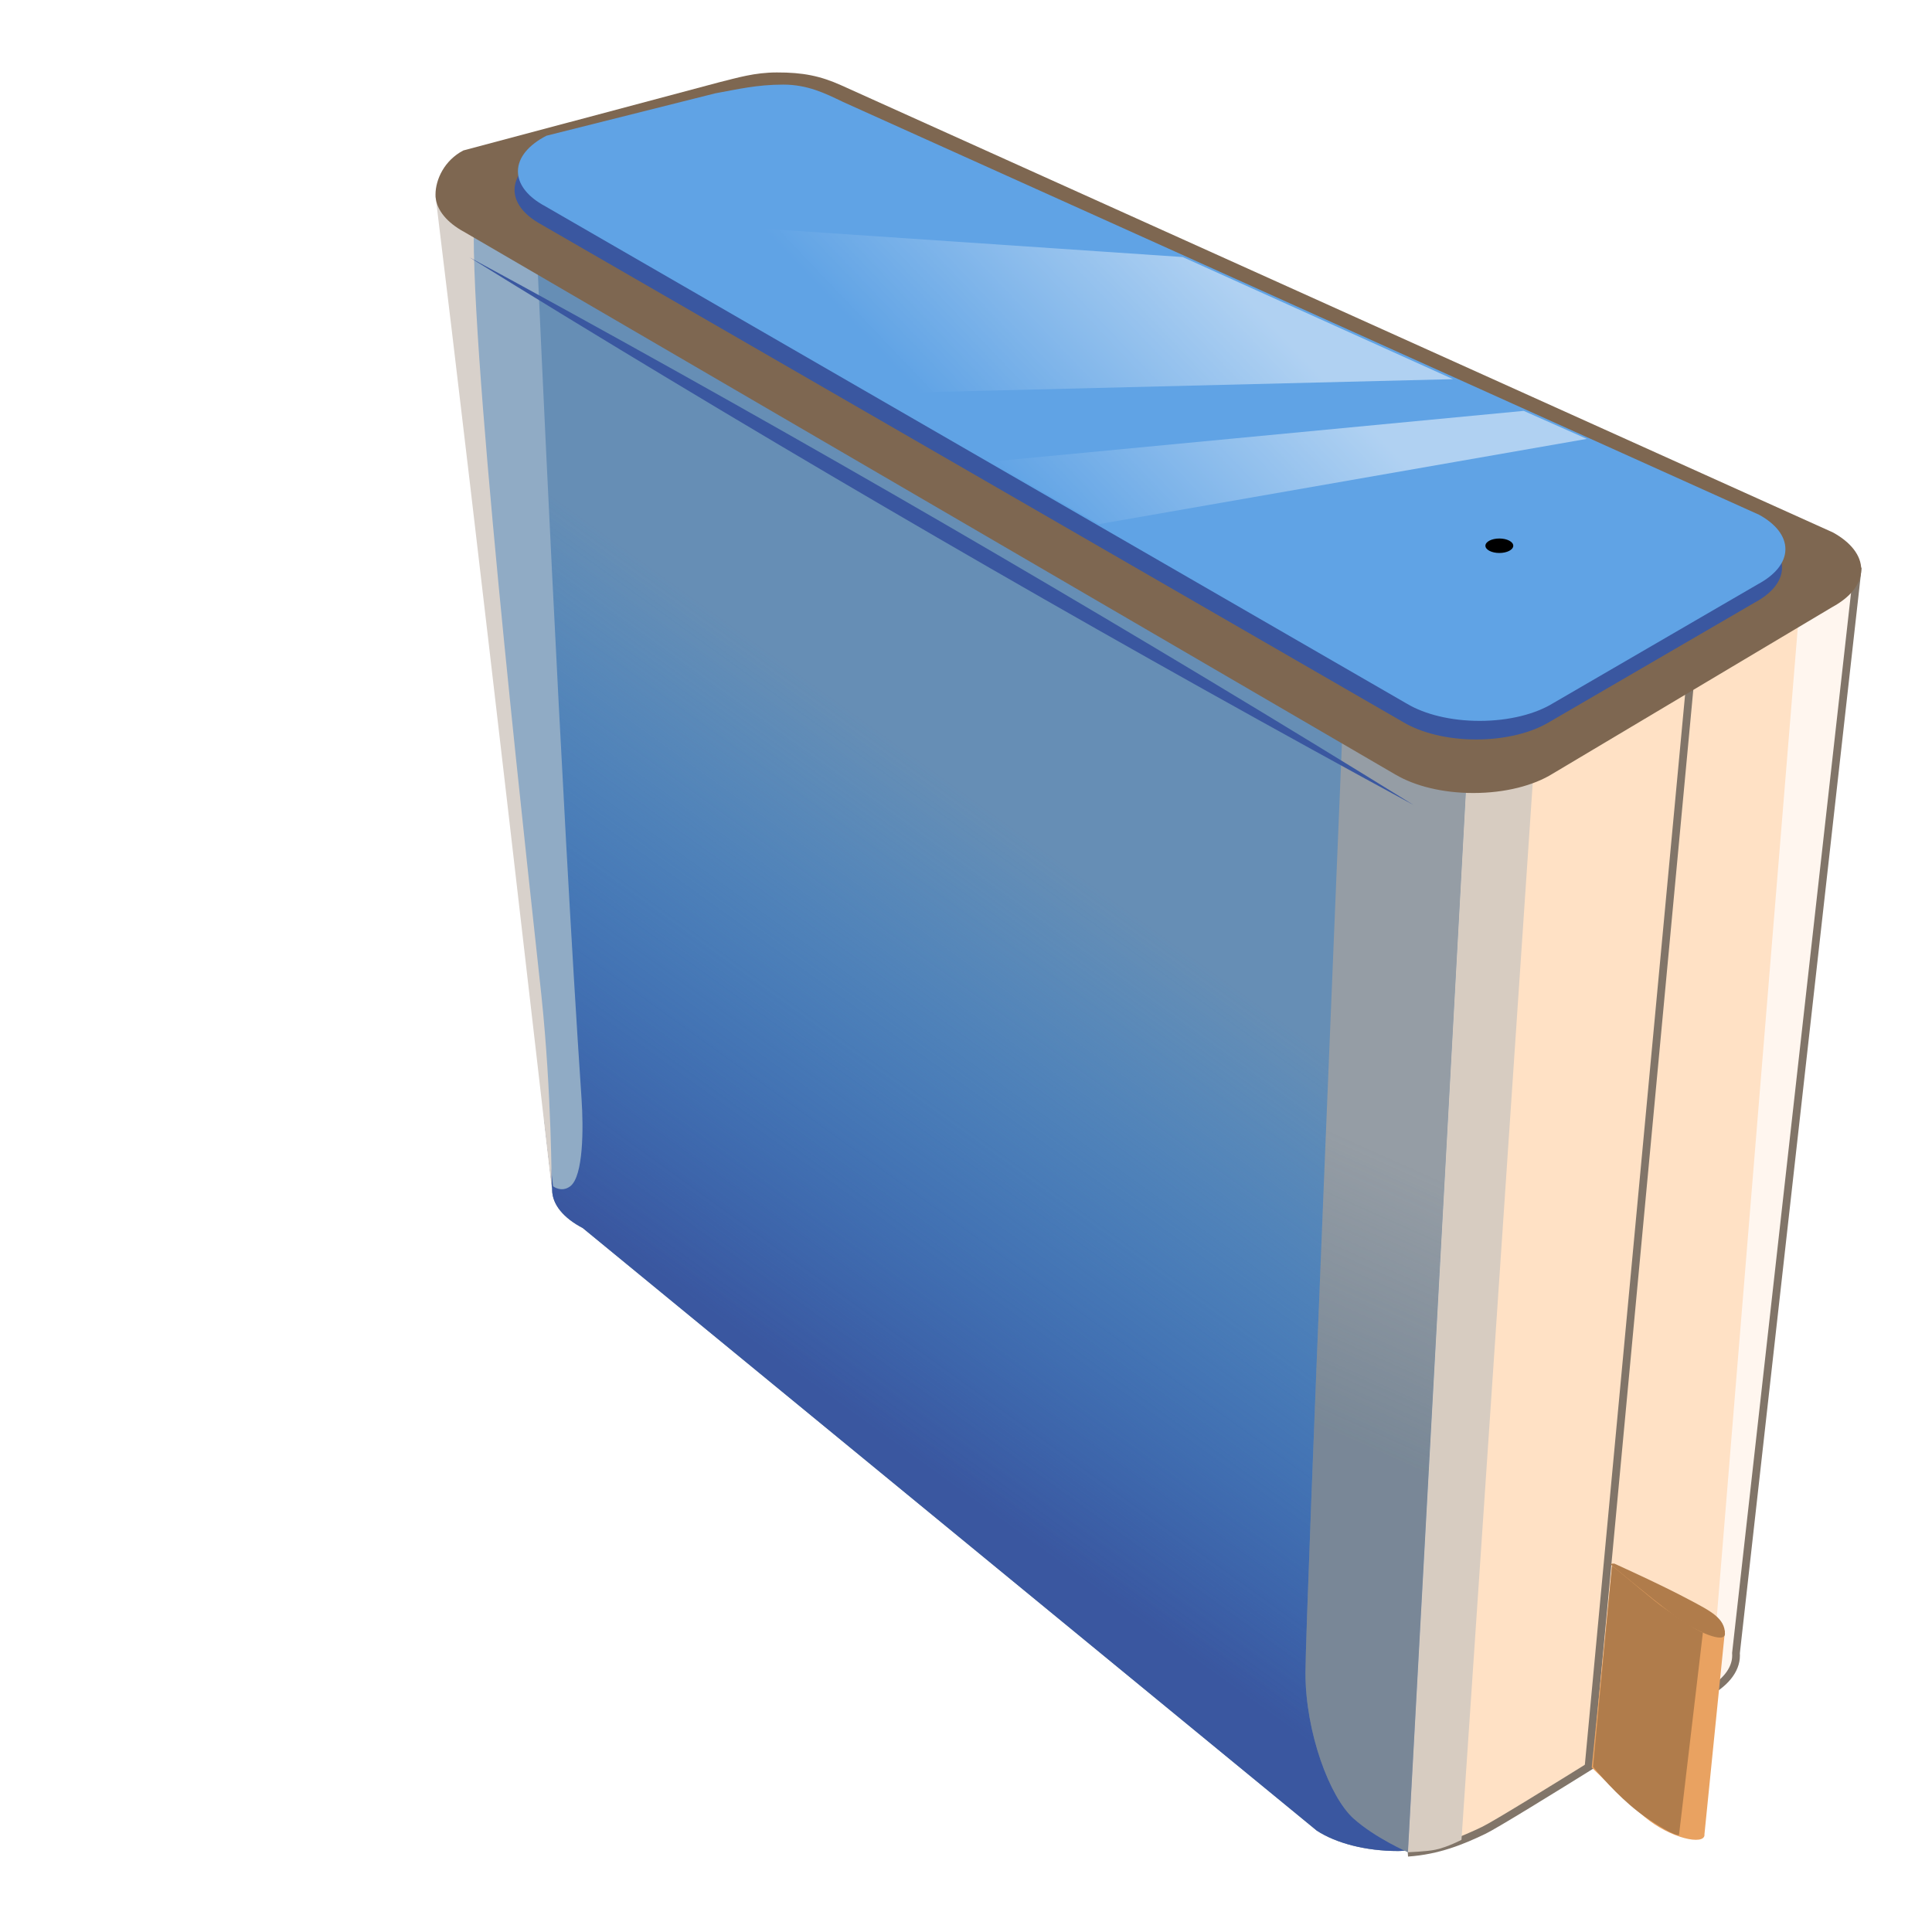
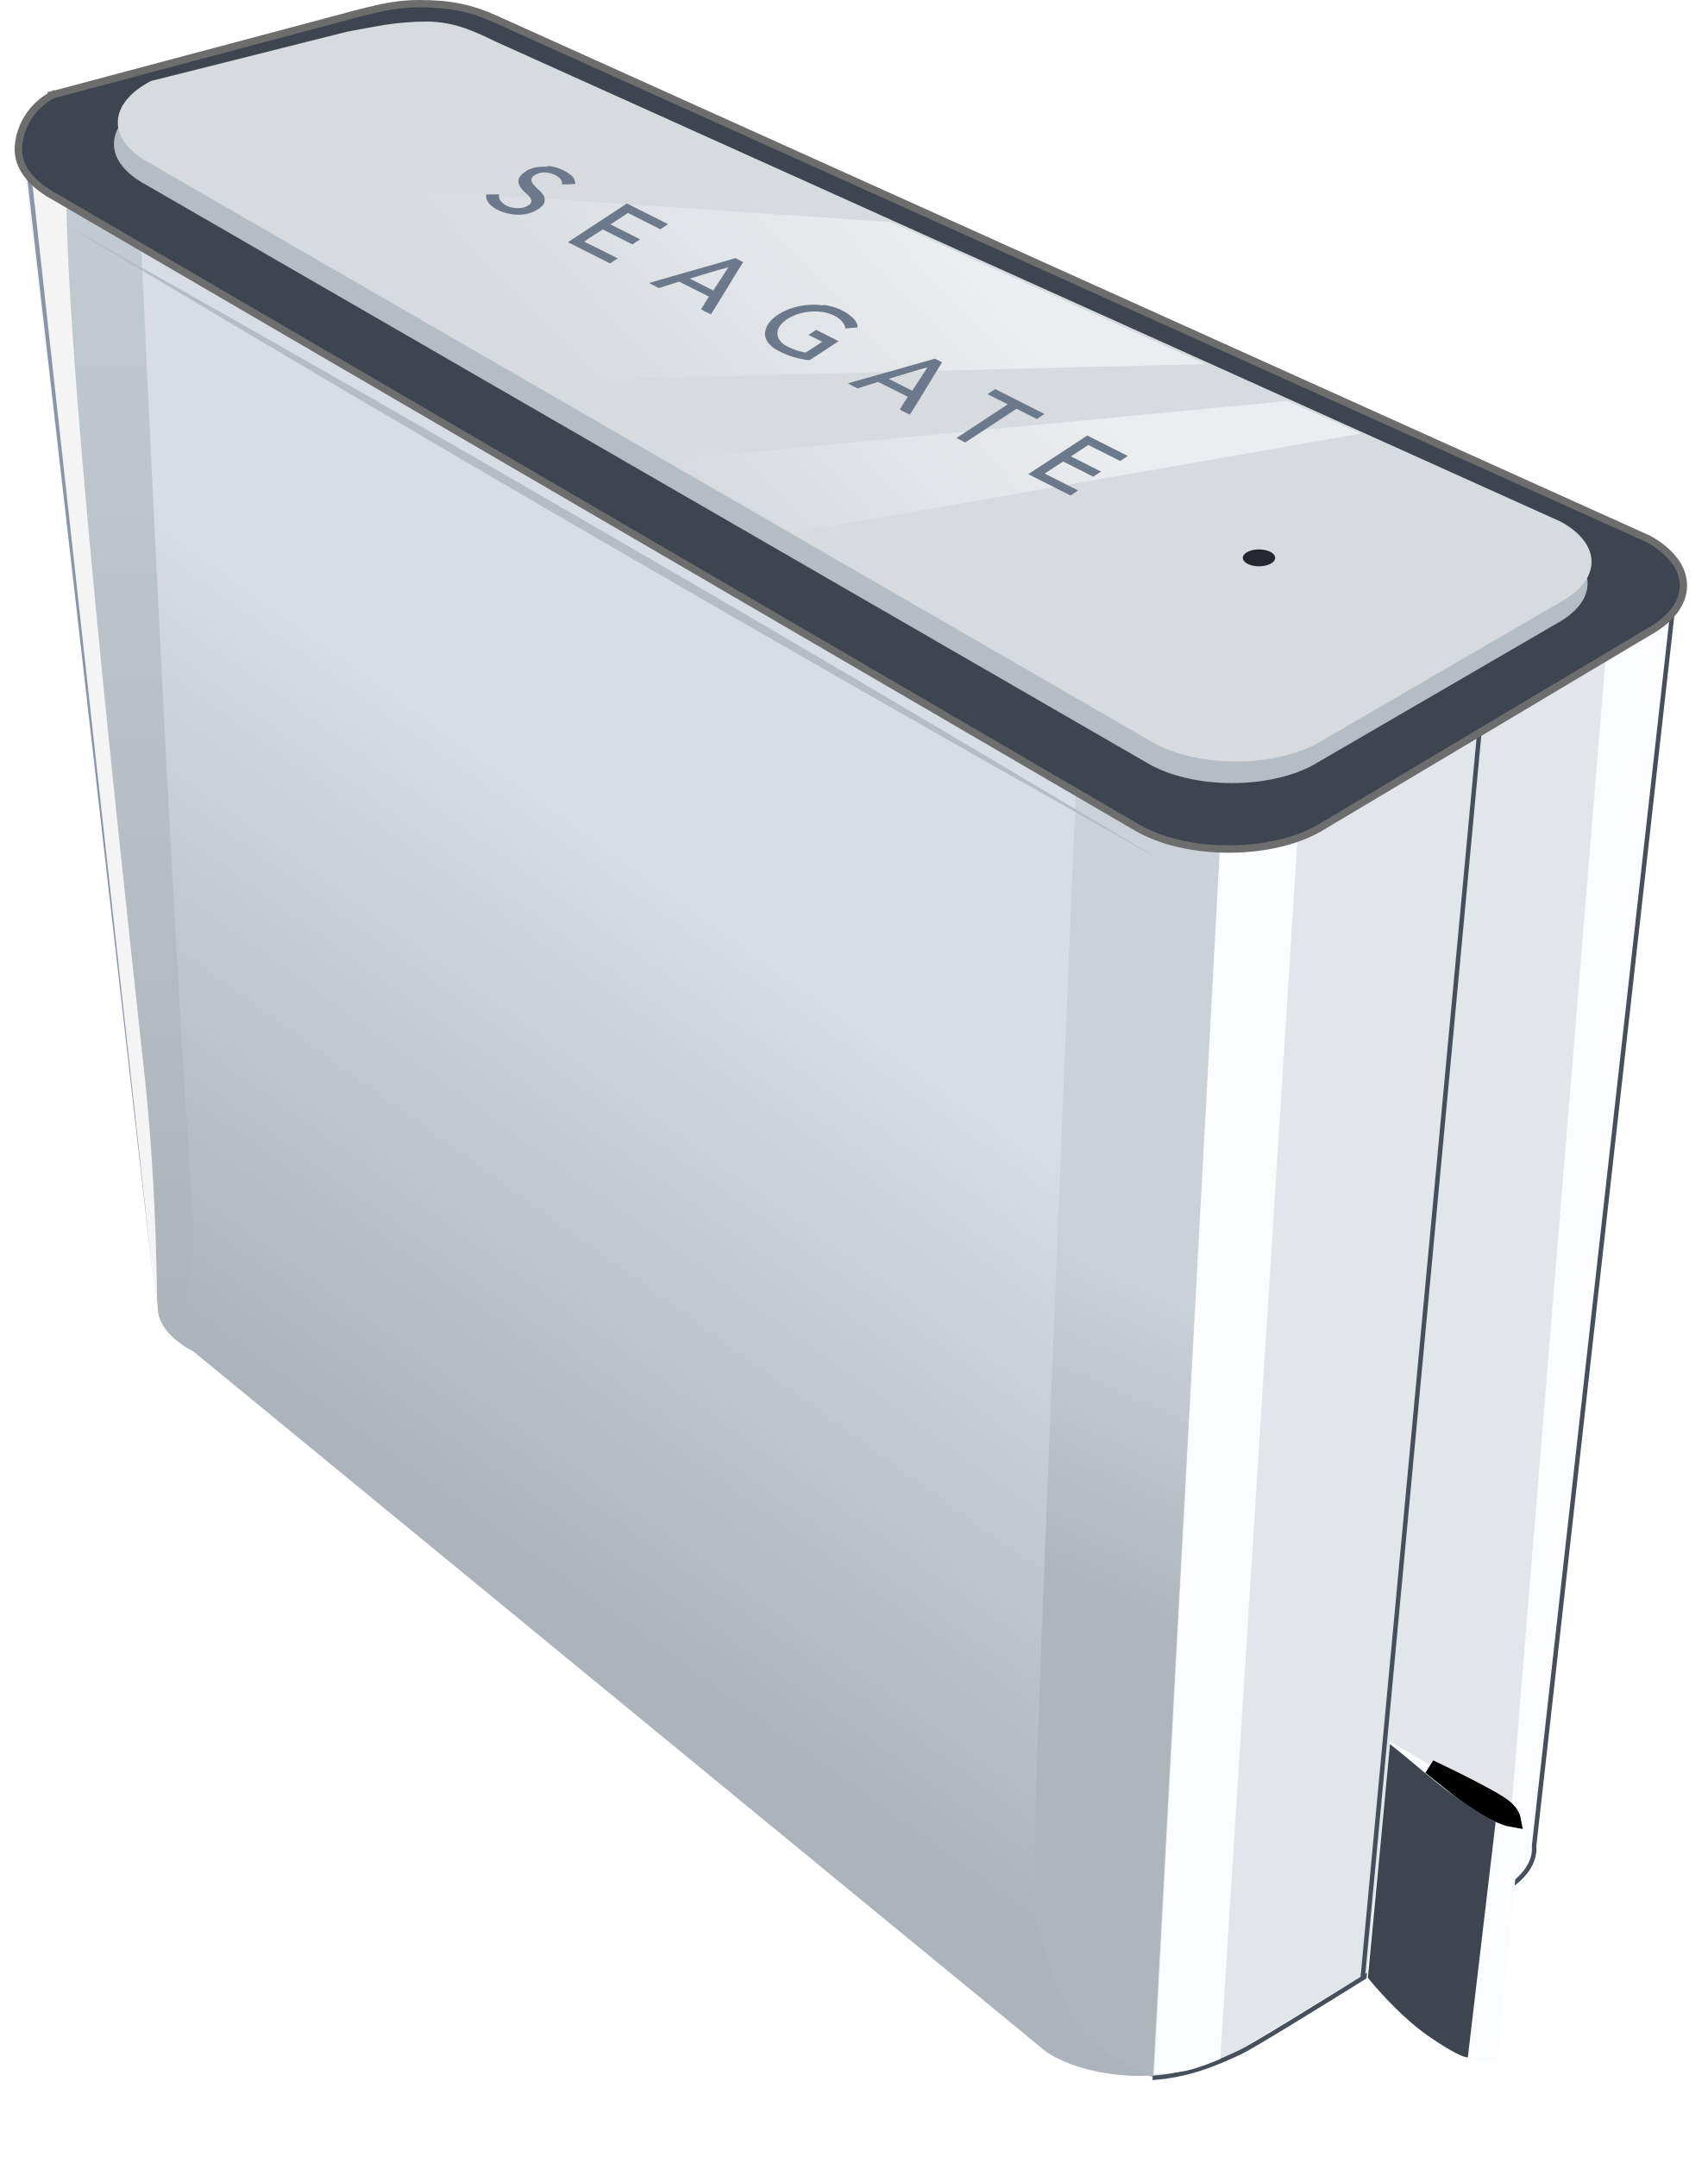
- <svg xmlns="http://www.w3.org/2000/svg" width="24" height="24" viewBox="0 0 24 24" fill="none">
-   <path d="M5.457 2.382C5.48 2.528 5.593 2.661 5.768 2.766L5.771 2.768C5.781 2.774 5.79 2.779 5.8 2.785L17.369 9.463H17.369C17.606 9.603 17.952 9.691 18.338 9.691C18.736 9.691 19.092 9.597 19.329 9.45C20.505 8.809 21.558 8.155 22.716 7.482C22.928 7.368 23.063 7.215 23.078 7.046L21.562 20.538C21.563 20.548 21.563 20.558 21.563 20.568C21.563 20.754 21.418 20.922 21.184 21.043L18.371 22.747C18.368 22.748 17.772 22.994 17.369 22.994C16.96 22.994 16.595 22.895 16.358 22.741L7.239 15.255C7.004 15.133 6.859 14.965 6.859 14.779C6.859 14.774 6.859 14.769 6.859 14.765L5.457 2.382Z" fill="#FFE1C5" />
-   <path d="M5.949 2.871L17.369 9.463C17.581 9.588 17.882 9.671 18.22 9.687L17.495 22.985C17.451 22.989 17.409 22.994 17.368 22.994C16.959 22.994 16.595 22.895 16.358 22.741L7.239 15.255C7.005 15.133 6.859 14.965 6.859 14.779C6.859 14.774 6.859 14.769 6.859 14.764L6.762 13.918L5.949 2.871Z" fill="#668EB5" />
-   <path d="M5.949 2.871L17.369 9.463C17.581 9.588 17.882 9.671 18.22 9.687L17.495 22.985C17.451 22.989 17.409 22.994 17.368 22.994C16.959 22.994 16.595 22.895 16.358 22.741L7.239 15.255C7.005 15.133 6.859 14.965 6.859 14.779C6.859 14.774 6.859 14.769 6.859 14.764L6.762 13.918L5.949 2.871Z" fill="url(#paint0_linear_11156_16008)" />
-   <path d="M21.249 21.034L22.335 7.771C22.335 7.771 23.044 7.422 23.088 7.092C22.889 8.455 21.703 19.182 21.572 20.6C21.552 20.818 21.249 21.034 21.249 21.034Z" fill="#FFF6EF" />
-   <path d="M23.078 7.047L21.565 20.535C21.565 20.545 21.566 20.555 21.566 20.565C21.566 20.751 21.421 20.919 21.187 21.041C21.187 21.041 18.694 22.613 18.43 22.738C18.167 22.864 17.869 22.989 17.488 23.015" stroke="#817569" stroke-width="0.096" />
-   <path d="M6.87 14.736L5.501 2.573C5.501 2.573 5.647 2.758 5.902 2.913C6.139 3.058 6.68 3.364 6.68 3.364C6.68 3.364 6.971 9.9 7.224 13.647C7.249 14.011 7.248 14.611 7.084 14.736C6.975 14.819 6.87 14.736 6.87 14.736Z" fill="#90ABC5" />
-   <path d="M6.853 14.755C6.853 14.755 5.885 6.3 5.409 2.424C5.467 2.598 5.596 2.795 5.885 2.932C5.885 4.886 6.612 11.284 6.726 12.371C6.853 13.578 6.853 14.755 6.853 14.755Z" fill="#D8D1CB" />
-   <path d="M17.464 9.623C17.071 9.476 16.672 9.186 16.672 9.186C16.672 9.186 16.217 20.081 16.217 20.783C16.217 21.517 16.516 22.324 16.815 22.591C17.083 22.831 17.49 23.009 17.49 23.009L18.213 9.791C18.213 9.791 17.702 9.712 17.464 9.623Z" fill="#959DA5" />
-   <path d="M17.464 9.623C17.071 9.476 16.672 9.186 16.672 9.186C16.672 9.186 16.217 20.081 16.217 20.783C16.217 21.517 16.516 22.324 16.815 22.591C17.083 22.831 17.49 23.009 17.49 23.009L18.213 9.791C18.213 9.791 17.702 9.712 17.464 9.623Z" fill="url(#paint1_linear_11156_16008)" fill-opacity="0.33" />
-   <path d="M18.654 9.791C18.821 9.765 19.042 9.698 19.042 9.698L18.155 22.855C18.155 22.855 17.985 22.945 17.83 22.978C17.723 23.001 17.49 23.009 17.49 23.009L18.213 9.791C18.213 9.791 18.533 9.81 18.654 9.791Z" fill="#D7CCC1" />
-   <path d="M20.99 8.533L19.733 21.953" stroke="#817569" stroke-width="0.096" />
-   <path d="M5.834 3.198C6.026 3.317 6.219 3.435 6.411 3.554C8.144 4.619 9.89 5.661 11.648 6.681C13.407 7.702 15.178 8.699 16.963 9.675C17.161 9.783 17.36 9.891 17.558 9.999C17.558 9.999 17.558 9.999 17.558 9.999C17.366 9.88 17.174 9.761 16.981 9.643C15.249 8.578 13.503 7.536 11.745 6.515C9.986 5.495 8.214 4.497 6.43 3.522C6.231 3.414 6.033 3.306 5.834 3.198Z" fill="#3A57A0" />
-   <path d="M9.651 0.9C9.373 0.9 9.162 0.966 8.938 1.021L5.756 1.869C5.521 1.991 5.41 2.23 5.41 2.417C5.41 2.585 5.528 2.739 5.724 2.857L5.727 2.859C5.736 2.864 5.746 2.87 5.756 2.875L17.338 9.624H17.339C17.574 9.763 17.919 9.851 18.302 9.851C18.698 9.851 19.052 9.758 19.288 9.611L22.76 7.542C22.983 7.421 23.121 7.257 23.121 7.076C23.121 6.897 22.988 6.735 22.771 6.615L10.451 1.06C10.191 0.943 9.974 0.899 9.651 0.9Z" fill="#7E6751" />
-   <path d="M9.68 1.295C9.314 1.295 9.002 1.351 8.747 1.407C8.492 1.462 6.746 1.916 6.746 1.916C6.527 2.029 6.392 2.186 6.392 2.359C6.392 2.515 6.502 2.657 6.685 2.766L6.688 2.768C6.696 2.773 6.705 2.778 6.714 2.783L17.439 8.975H17.439C17.659 9.104 17.98 9.186 18.338 9.186C18.707 9.186 19.037 9.099 19.257 8.963L21.8 7.484C22.008 7.372 22.137 7.22 22.137 7.052C22.137 6.887 22.013 6.737 21.811 6.625C21.811 6.625 10.77 1.601 10.523 1.489C10.275 1.378 10.053 1.295 9.68 1.295Z" fill="#3A57A0" />
-   <path d="M9.73 1.051C9.4 1.051 9.161 1.11 8.887 1.159L6.788 1.686C6.569 1.799 6.434 1.955 6.434 2.128C6.434 2.284 6.544 2.427 6.727 2.536L6.73 2.538C6.738 2.543 6.747 2.548 6.757 2.553L17.481 8.744H17.481C17.701 8.874 18.022 8.955 18.38 8.955C18.749 8.955 19.079 8.869 19.299 8.732L21.843 7.254C22.05 7.142 22.179 6.99 22.179 6.822C22.179 6.656 22.055 6.506 21.853 6.395L10.472 1.266C10.248 1.158 10.031 1.051 9.73 1.051Z" fill="#60A3E5" />
-   <path d="M10.805 4.889L6.907 2.666L14.691 3.193L18.05 4.71L10.805 4.889Z" fill="url(#paint2_linear_11156_16008)" fill-opacity="0.5" />
-   <path d="M13.651 6.511L12.302 5.735L18.928 5.104L19.712 5.452L13.651 6.511Z" fill="url(#paint3_linear_11156_16008)" fill-opacity="0.5" />
-   <ellipse cx="0.173" cy="0.09" rx="0.173" ry="0.09" transform="matrix(-1 0 0 1 18.7983 6.68945)" fill="black" />
-   <path d="M21.428 20.259L21.173 22.789L21.174 22.792C21.174 22.929 20.748 22.836 20.433 22.573C20.24 22.411 19.773 21.957 19.773 21.957C19.773 21.957 19.776 21.958 19.781 21.961L19.773 21.956L20.029 19.423L21.428 20.259Z" fill="#E9A261" />
-   <path d="M20.001 19.428L20.052 19.423C20.052 19.423 20.625 19.68 20.995 19.878C21.25 20.014 21.428 20.102 21.428 20.296C21.428 20.42 21.08 20.28 20.796 20.067C20.479 19.829 20.001 19.428 20.001 19.428Z" fill="#B07C4B" />
-   <path d="M19.789 21.947L20.025 19.451C20.228 19.609 20.521 19.871 20.686 19.985C20.85 20.098 21.085 20.261 21.154 20.279L20.857 22.797C20.816 22.8 20.686 22.742 20.432 22.567C20.184 22.395 19.93 22.12 19.789 21.947Z" fill="#B07C4B" />
+ <svg xmlns="http://www.w3.org/2000/svg" width="19" height="24" viewBox="0 0 19 24" fill="none">
+   <path d="M0.294 1.626C0.318 1.779 0.436 1.917 0.618 2.026L0.621 2.028C0.631 2.034 0.641 2.04 0.651 2.046L12.702 9.003H12.702C12.949 9.148 13.31 9.24 13.712 9.24C14.126 9.24 14.497 9.142 14.744 8.989C15.969 8.321 17.065 7.64 18.273 6.939C18.493 6.82 18.634 6.661 18.649 6.484L17.07 20.538C17.07 20.549 17.071 20.559 17.071 20.57C17.071 20.763 16.92 20.938 16.676 21.065L13.746 22.839C13.743 22.84 13.122 23.097 12.702 23.097C12.276 23.097 11.896 22.994 11.649 22.834L2.15 15.035C1.906 14.908 1.754 14.733 1.754 14.54C1.754 14.535 1.755 14.53 1.755 14.525L0.294 1.626Z" fill="#E2E6EB" />
+   <path d="M12.702 9.002L12.8 9.054C13.011 9.155 13.285 9.22 13.589 9.235L12.834 23.088C12.788 23.093 12.744 23.097 12.702 23.097C12.276 23.097 11.896 22.994 11.649 22.833L2.15 15.034C1.906 14.908 1.755 14.733 1.755 14.539C1.755 14.535 1.754 14.53 1.755 14.525L1.653 13.636L0.806 2.135L12.702 9.002Z" fill="#D7DBE0" />
+   <path d="M12.702 9.002L12.8 9.054C13.011 9.155 13.285 9.22 13.589 9.235L12.834 23.088C12.788 23.093 12.744 23.097 12.702 23.097C12.276 23.097 11.896 22.994 11.649 22.833L2.15 15.034C1.906 14.908 1.755 14.733 1.755 14.539C1.755 14.535 1.754 14.53 1.755 14.525L1.653 13.636L0.806 2.135L12.702 9.002Z" fill="url(#paint0_linear_14073_13908)" />
+   <path d="M16.744 21.055L17.875 7.24C17.875 7.24 18.613 6.876 18.659 6.532C18.452 7.952 17.217 19.126 17.08 20.603C17.059 20.83 16.744 21.055 16.744 21.055Z" fill="#FAFCFD" />
+   <path d="M18.649 6.486L17.073 20.535C17.073 20.546 17.074 20.556 17.074 20.567C17.074 20.76 16.923 20.935 16.679 21.062C16.679 21.062 14.082 22.7 13.808 22.831C13.533 22.961 13.223 23.092 12.826 23.119" stroke="#474F5D" stroke-width="0.05" />
+   <path d="M1.765 14.495L0.34 1.825C0.34 1.825 0.492 2.018 0.757 2.179C1.005 2.33 1.568 2.649 1.568 2.649C1.568 2.649 1.871 9.457 2.135 13.36C2.161 13.739 2.159 14.364 1.989 14.495C1.875 14.582 1.765 14.495 1.765 14.495Z" fill="url(#paint1_linear_14073_13908)" />
+   <path d="M1.748 14.514C1.748 14.514 0.74 5.707 0.244 1.67C0.304 1.851 0.439 2.056 0.74 2.199C0.74 4.234 1.497 10.899 1.616 12.032C1.748 13.288 1.748 14.514 1.748 14.514Z" fill="#F4F4F4" />
+   <path d="M12.801 9.169C12.391 9.015 11.976 8.713 11.976 8.713C11.976 8.713 11.502 20.063 11.502 20.794C11.502 21.558 11.814 22.399 12.125 22.677C12.404 22.927 12.828 23.113 12.828 23.113L13.581 9.344C13.581 9.344 13.049 9.262 12.801 9.169Z" fill="#D7DBE0" />
+   <path d="M12.801 9.169C12.391 9.015 11.976 8.713 11.976 8.713C11.976 8.713 11.502 20.063 11.502 20.794C11.502 21.558 11.814 22.399 12.125 22.677C12.404 22.927 12.828 23.113 12.828 23.113L13.581 9.344C13.581 9.344 13.049 9.262 12.801 9.169Z" fill="url(#paint2_linear_14073_13908)" fill-opacity="0.33" />
+   <path d="M14.04 9.344C14.214 9.317 14.445 9.246 14.445 9.246L13.58 22.909C13.58 22.909 13.36 23.006 13.198 23.041C13.086 23.065 12.844 23.073 12.844 23.073L13.581 9.344C13.581 9.344 13.915 9.364 14.04 9.344Z" fill="#FAFCFD" />
+   <path d="M16.474 8.034L15.165 22.012" stroke="#474F5D" stroke-width="0.05" />
+   <path d="M0.301 1.966C0.318 1.965 0.334 1.963 0.351 1.961C0.374 2.17 0.397 2.378 0.42 2.587C0.835 6.346 1.25 10.104 1.665 13.863C1.688 14.071 1.711 14.28 1.734 14.489C1.734 14.489 1.734 14.489 1.734 14.489C1.71 14.28 1.686 14.072 1.663 13.863C1.233 10.106 0.803 6.349 0.373 2.593C0.349 2.384 0.325 2.175 0.301 1.966Z" fill="#8A96A6" />
+   <path d="M0.687 2.476C0.889 2.597 1.091 2.717 1.293 2.838C3.111 3.924 4.936 4.999 6.768 6.061C8.6 7.124 10.439 8.175 12.284 9.214C12.489 9.33 12.694 9.445 12.899 9.56C12.899 9.56 12.899 9.56 12.899 9.56C12.698 9.439 12.496 9.319 12.294 9.198C10.475 8.112 8.65 7.037 6.818 5.975C4.986 4.912 3.148 3.861 1.302 2.822C1.097 2.706 0.892 2.591 0.687 2.476Z" fill="#B4BCC5" />
+   <path d="M4.662 0.041C4.367 0.041 4.141 0.112 3.91 0.168L3.909 0.169L0.595 1.052L0.586 1.054L0.605 1.093L0.586 1.055C0.327 1.19 0.204 1.455 0.204 1.663C0.204 1.859 0.342 2.029 0.551 2.155L0.554 2.157V2.158C0.564 2.164 0.575 2.169 0.585 2.175L12.649 9.205L12.659 9.211H12.66C12.913 9.357 13.275 9.447 13.675 9.447C14.092 9.447 14.469 9.349 14.723 9.191V9.19L18.338 7.036C18.575 6.907 18.734 6.726 18.734 6.515C18.734 6.308 18.58 6.128 18.35 6L18.347 5.998L5.513 0.212C5.236 0.088 5.003 0.04 4.662 0.041Z" fill="#3E4550" stroke="#6D6D6D" stroke-width="0.082" />
+   <path d="M4.693 0.494C4.311 0.494 3.987 0.552 3.721 0.61C3.456 0.668 1.637 1.141 1.637 1.141C1.409 1.259 1.268 1.422 1.268 1.602C1.268 1.764 1.383 1.913 1.573 2.026L1.576 2.028C1.585 2.034 1.594 2.039 1.604 2.044L12.775 8.494H12.775C13.004 8.628 13.338 8.713 13.711 8.713C14.096 8.713 14.439 8.623 14.668 8.481L17.318 6.941C17.535 6.824 17.668 6.666 17.668 6.491C17.668 6.319 17.539 6.162 17.329 6.046C17.329 6.046 5.828 0.813 5.57 0.696C5.312 0.58 5.081 0.494 4.693 0.494Z" fill="#B4BCC5" />
+   <path d="M4.745 0.24C4.401 0.24 4.152 0.301 3.866 0.352L1.681 0.901C1.453 1.019 1.311 1.182 1.311 1.362C1.311 1.524 1.427 1.672 1.616 1.786L1.62 1.788C1.629 1.794 1.638 1.799 1.647 1.804L12.819 8.254H12.819C13.048 8.388 13.382 8.473 13.755 8.473C14.139 8.473 14.483 8.383 14.712 8.241L17.362 6.701C17.579 6.584 17.712 6.426 17.712 6.251C17.712 6.079 17.583 5.922 17.373 5.806L5.518 0.464C5.284 0.351 5.058 0.24 4.745 0.24Z" fill="#D7DBE0" />
+   <path d="M5.865 4.238L1.804 1.922L9.912 2.471L13.412 4.051L5.865 4.238Z" fill="url(#paint3_linear_14073_13908)" fill-opacity="0.5" />
+   <path d="M8.829 5.927L7.424 5.119L14.327 4.462L15.143 4.824L8.829 5.927Z" fill="url(#paint4_linear_14073_13908)" fill-opacity="0.5" />
+   <path fill-rule="evenodd" clip-rule="evenodd" d="M8.27 2.916C8.15 3.107 8.037 3.302 7.912 3.497C7.875 3.478 7.833 3.464 7.802 3.441C7.829 3.395 7.862 3.346 7.889 3.3L7.559 3.134C7.484 3.155 7.408 3.183 7.332 3.205L7.223 3.149C7.537 3.056 7.87 2.966 8.184 2.872L8.27 2.916ZM8.107 2.973C7.961 3.012 7.816 3.058 7.676 3.1L7.938 3.232C7.993 3.147 8.053 3.058 8.107 2.973Z" fill="#6C798B" />
+   <path d="M6.094 1.846C6.207 1.856 6.292 1.899 6.355 1.95C6.392 1.976 6.4 2.013 6.402 2.047C6.354 2.05 6.307 2.052 6.254 2.052C6.268 1.986 6.175 1.926 6.068 1.919C5.997 1.916 5.922 1.951 5.913 1.993C5.909 2.03 5.946 2.063 5.978 2.098C6.021 2.134 6.065 2.176 6.062 2.227C6.065 2.275 6.014 2.315 5.956 2.346C5.893 2.38 5.805 2.396 5.722 2.387C5.638 2.378 5.566 2.354 5.511 2.32C5.443 2.279 5.399 2.224 5.413 2.165C5.46 2.162 5.513 2.162 5.555 2.163C5.536 2.24 5.635 2.316 5.765 2.316C5.836 2.318 5.911 2.283 5.915 2.239C5.912 2.198 5.869 2.163 5.832 2.131C5.794 2.092 5.762 2.049 5.771 2.001C5.775 1.963 5.82 1.926 5.866 1.896C5.929 1.862 6.011 1.85 6.089 1.856L6.094 1.846ZM9.162 3.392C9.281 3.405 9.384 3.451 9.453 3.505C9.508 3.546 9.546 3.592 9.543 3.643C9.496 3.646 9.455 3.652 9.408 3.655C9.396 3.549 9.236 3.456 9.047 3.466C8.858 3.47 8.686 3.569 8.656 3.673C8.642 3.732 8.663 3.789 8.725 3.834C8.792 3.874 8.871 3.907 8.967 3.923C9.03 3.881 9.087 3.844 9.15 3.803C9.101 3.778 9.046 3.75 8.997 3.726C9.026 3.707 9.054 3.688 9.083 3.67C9.168 3.713 9.247 3.753 9.333 3.796C9.23 3.863 9.121 3.934 9.019 4.002C9.007 4.009 8.989 4.007 8.971 4.004C8.84 3.984 8.731 3.943 8.639 3.89C8.541 3.834 8.495 3.751 8.52 3.671C8.539 3.588 8.623 3.511 8.733 3.46C8.854 3.402 9.013 3.376 9.162 3.398L9.162 3.392ZM6.983 2.267C7.135 2.344 7.282 2.418 7.434 2.494C7.406 2.513 7.377 2.532 7.348 2.551C7.226 2.489 7.111 2.431 6.989 2.369C6.926 2.41 6.857 2.455 6.794 2.497C6.904 2.552 7.014 2.607 7.124 2.663C7.095 2.681 7.067 2.7 7.038 2.719C6.928 2.663 6.819 2.608 6.709 2.553C6.64 2.598 6.566 2.64 6.503 2.688C6.522 2.704 6.558 2.715 6.582 2.728C6.68 2.777 6.778 2.826 6.875 2.875C6.847 2.894 6.818 2.913 6.789 2.931C6.631 2.851 6.478 2.775 6.32 2.695C6.537 2.552 6.76 2.406 6.977 2.264L6.983 2.267ZM11.075 4.329C11.258 4.422 11.441 4.514 11.624 4.606C11.596 4.625 11.567 4.643 11.539 4.662C11.465 4.625 11.386 4.585 11.313 4.548C11.124 4.672 10.93 4.799 10.742 4.923C10.711 4.908 10.681 4.892 10.644 4.874C10.833 4.75 11.027 4.623 11.215 4.499C11.142 4.462 11.063 4.422 10.99 4.386C11.018 4.367 11.047 4.348 11.075 4.329ZM12.1 4.846C12.252 4.923 12.399 4.996 12.551 5.073C12.523 5.092 12.494 5.111 12.466 5.129C12.35 5.071 12.228 5.009 12.112 4.951C12.049 4.992 11.98 5.037 11.918 5.078C12.027 5.134 12.137 5.189 12.253 5.247C12.225 5.266 12.196 5.285 12.167 5.304C12.058 5.248 11.948 5.193 11.832 5.135C11.763 5.18 11.695 5.224 11.626 5.269C11.748 5.331 11.876 5.395 11.998 5.457C11.97 5.476 11.941 5.494 11.913 5.513C11.754 5.433 11.602 5.356 11.443 5.276C11.66 5.134 11.883 4.988 12.1 4.846Z" fill="#6C798B" />
+   <path fill-rule="evenodd" clip-rule="evenodd" d="M10.484 4.031C10.364 4.223 10.251 4.417 10.126 4.613C10.089 4.594 10.047 4.579 10.016 4.557C10.037 4.508 10.076 4.461 10.103 4.415L9.773 4.249C9.698 4.271 9.622 4.299 9.546 4.321C9.504 4.306 9.473 4.284 9.437 4.265C9.757 4.175 10.084 4.081 10.404 3.991L10.484 4.031ZM10.321 4.088C10.175 4.127 10.03 4.173 9.89 4.215L10.152 4.348C10.207 4.262 10.267 4.174 10.321 4.088Z" fill="#6C798B" />
+   <ellipse cx="0.18" cy="0.094" rx="0.18" ry="0.094" transform="matrix(-1 0 0 1 14.1912 6.11304)" fill="#24272D" />
+   <path d="M16.93 20.247L16.664 22.881C16.664 22.883 16.665 22.885 16.665 22.886C16.665 23.029 16.221 22.933 15.894 22.659C15.692 22.49 15.207 22.016 15.207 22.016L15.473 19.377L16.93 20.247Z" fill="#FAFCFD" />
+   <path d="M15.915 19.661C16.089 19.744 16.283 19.838 16.441 19.923C16.577 19.995 16.68 20.05 16.752 20.109C16.806 20.154 16.834 20.198 16.844 20.25C16.82 20.246 16.785 20.239 16.741 20.222C16.622 20.178 16.464 20.09 16.321 19.982C16.198 19.89 16.051 19.771 15.915 19.661Z" fill="#363B44" stroke="black" stroke-width="0.164" />
+   <path d="M15.223 22.006L15.469 19.406C15.681 19.571 15.986 19.844 16.157 19.962C16.329 20.081 16.573 20.25 16.645 20.269L16.335 22.892C16.293 22.894 16.157 22.835 15.893 22.652C15.634 22.473 15.37 22.187 15.223 22.006Z" fill="#3E4550" />
  <defs>
-     <linearGradient id="paint0_linear_11156_16008" x1="11.652" y1="9.608" x2="7.522" y2="15.344" gradientUnits="userSpaceOnUse">
-       <stop stop-color="#1976D2" stop-opacity="0" />
-       <stop offset="1" stop-color="#3A57A0" />
+     <linearGradient id="paint0_linear_14073_13908" x1="6.748" y1="9.153" x2="2.445" y2="15.128" gradientUnits="userSpaceOnUse">
+       <stop stop-color="#D8DDE4" />
+       <stop offset="1" stop-color="#ADB3BA" />
    </linearGradient>
-     <linearGradient id="paint1_linear_11156_16008" x1="17.869" y1="14.643" x2="16.475" y2="17.76" gradientUnits="userSpaceOnUse">
-       <stop stop-color="#3F5C79" stop-opacity="0" />
-       <stop offset="1" stop-color="#3F5C79" />
+     <linearGradient id="paint1_linear_14073_13908" x1="1.243" y1="1.825" x2="1.243" y2="14.534" gradientUnits="userSpaceOnUse">
+       <stop stop-color="#C3CBD3" />
+       <stop offset="1" stop-color="#AEB4BA" />
    </linearGradient>
-     <linearGradient id="paint2_linear_11156_16008" x1="12.675" y1="6.192" x2="15.382" y2="3.611" gradientUnits="userSpaceOnUse">
+     <linearGradient id="paint2_linear_14073_13908" x1="13.223" y1="14.398" x2="11.771" y2="17.645" gradientUnits="userSpaceOnUse">
+       <stop stop-color="#B4BCC5" />
+       <stop offset="1" stop-color="#5D6670" />
+     </linearGradient>
+     <linearGradient id="paint3_linear_14073_13908" x1="7.812" y1="5.595" x2="10.632" y2="2.906" gradientUnits="userSpaceOnUse">
      <stop stop-color="white" stop-opacity="0" />
      <stop offset="1" stop-color="white" />
    </linearGradient>
-     <linearGradient id="paint3_linear_11156_16008" x1="12.675" y1="6.192" x2="15.382" y2="3.611" gradientUnits="userSpaceOnUse">
+     <linearGradient id="paint4_linear_14073_13908" x1="7.812" y1="5.595" x2="10.632" y2="2.906" gradientUnits="userSpaceOnUse">
      <stop stop-color="white" stop-opacity="0" />
      <stop offset="1" stop-color="white" />
    </linearGradient>
  </defs>
</svg>
